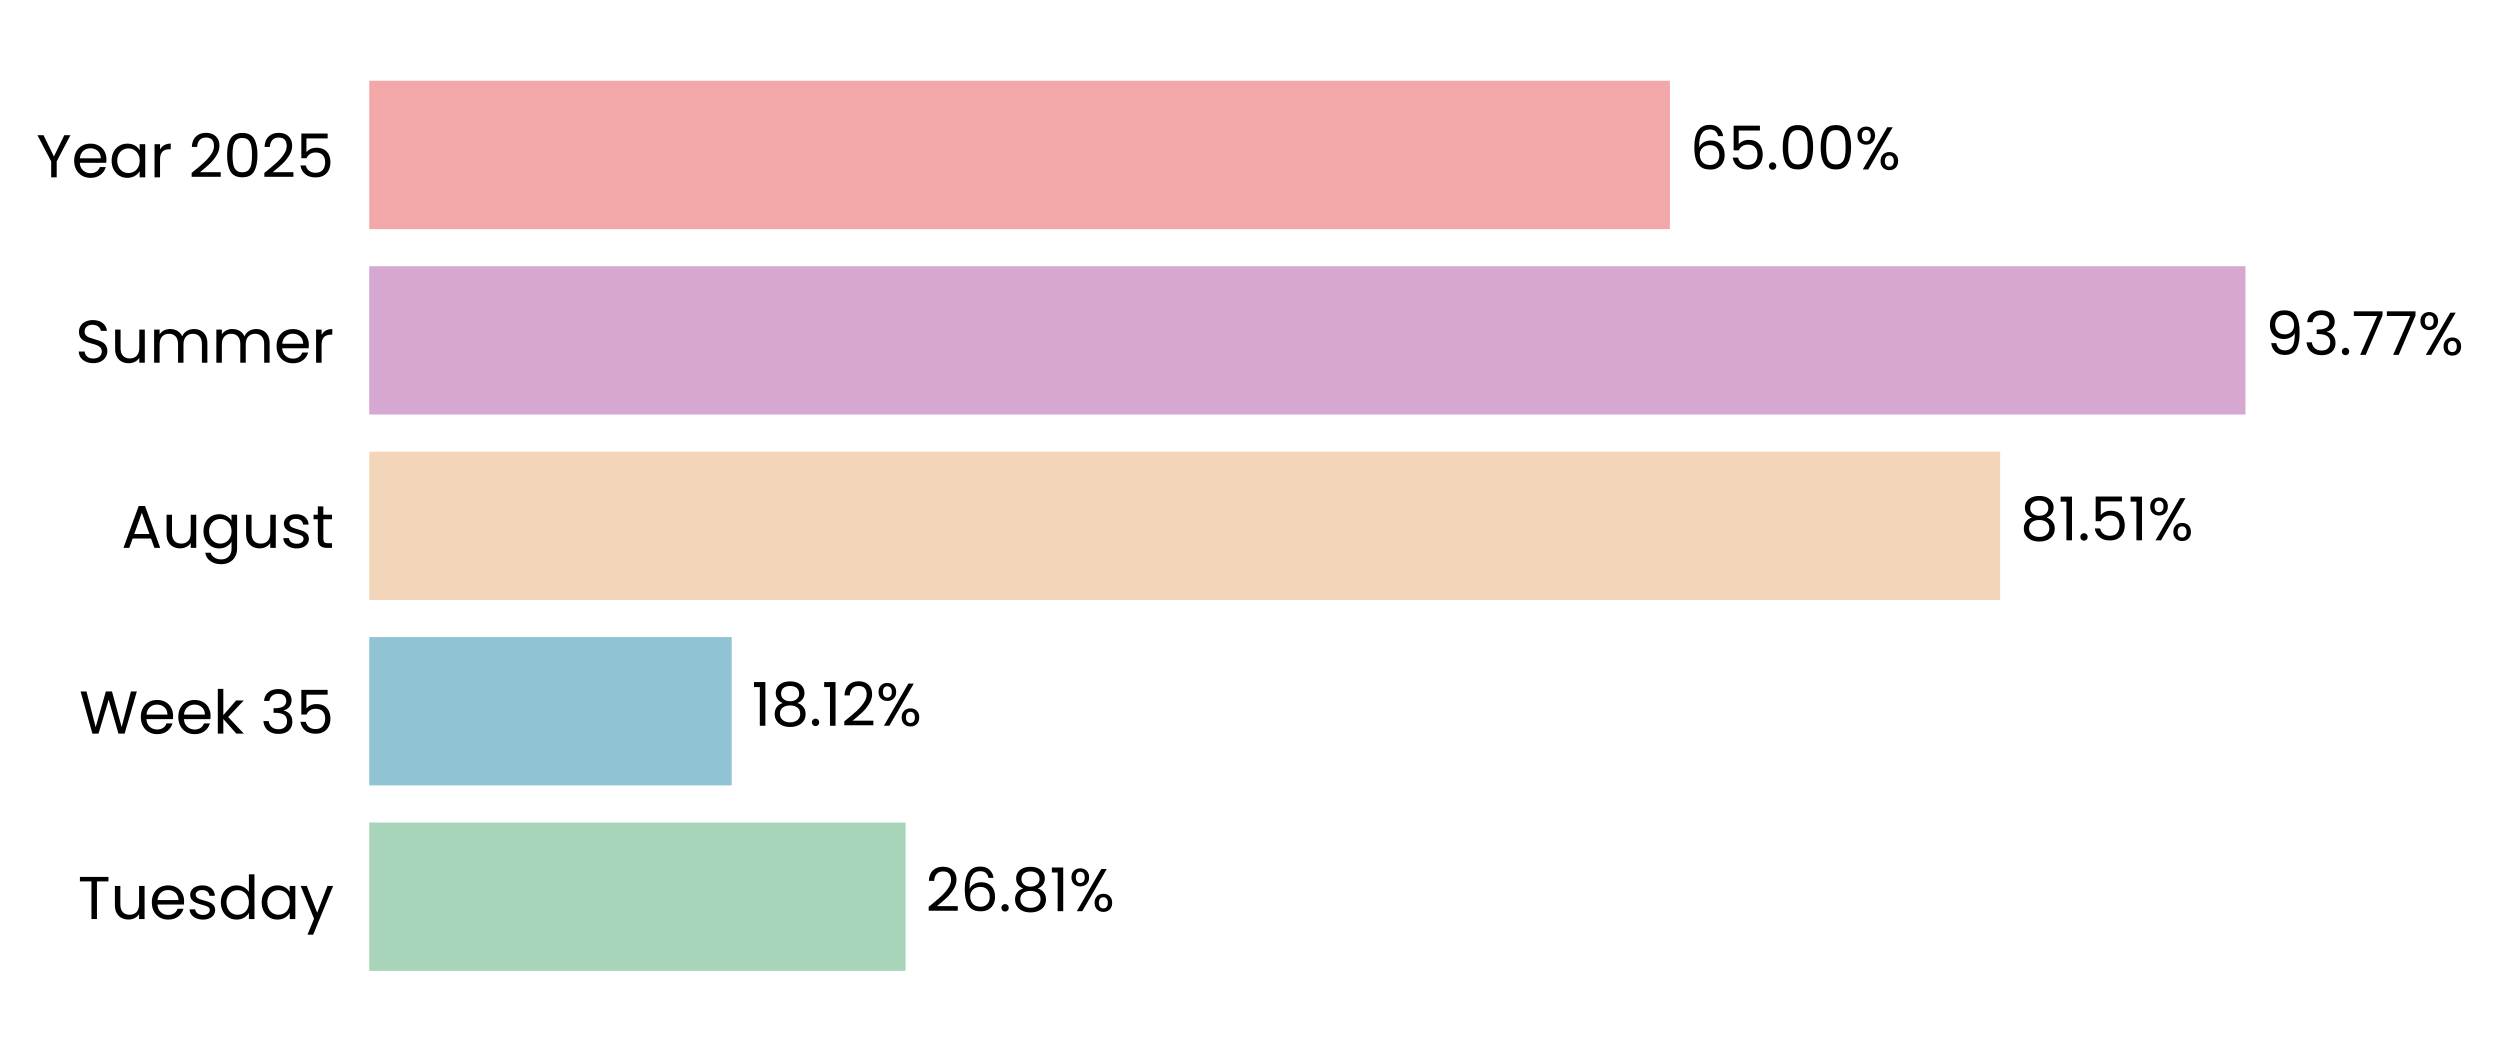
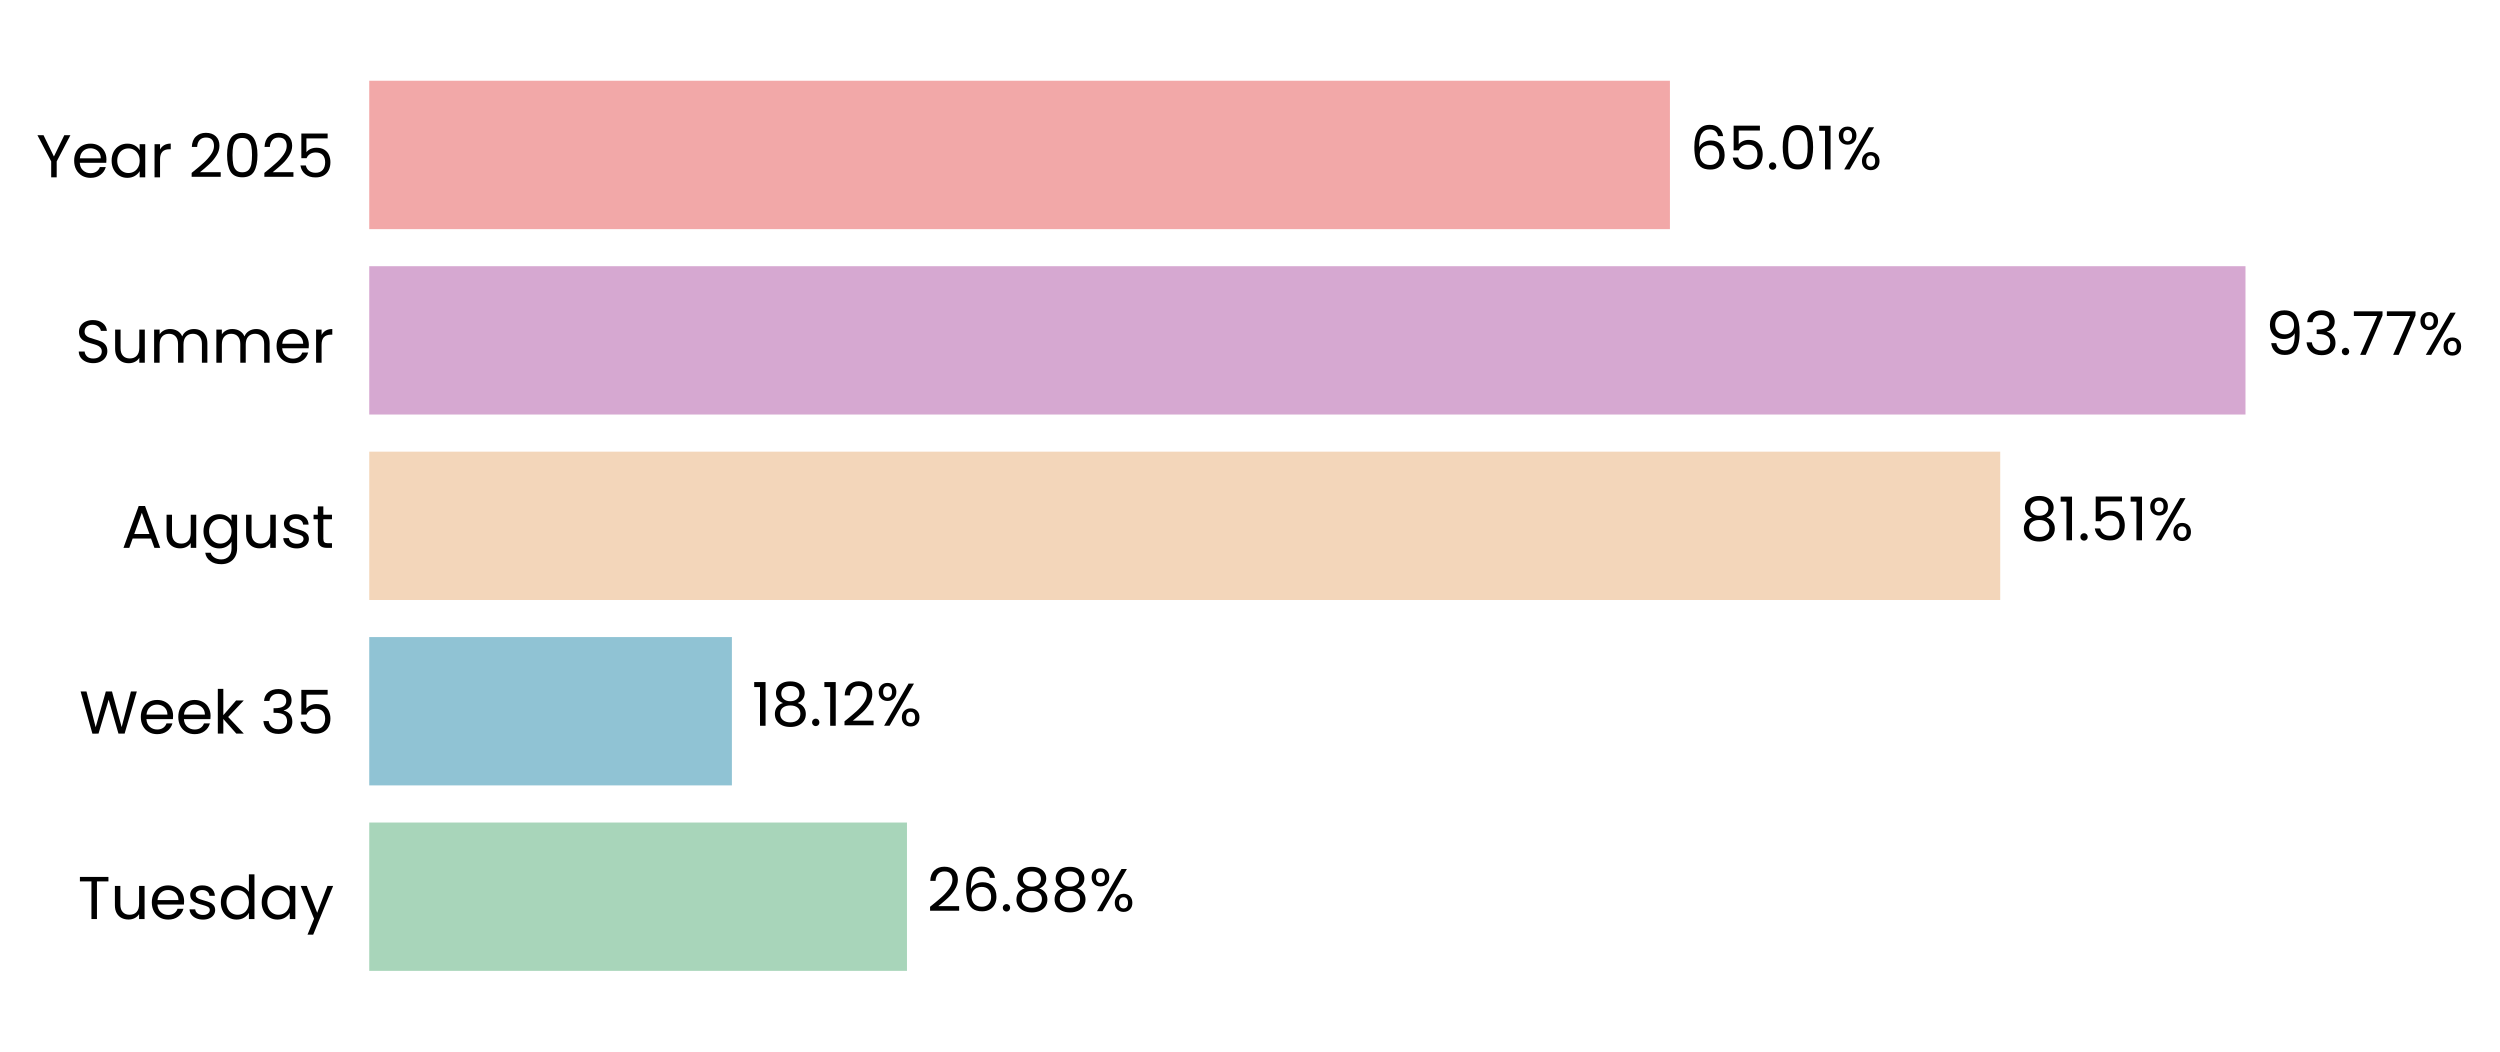
<svg xmlns="http://www.w3.org/2000/svg" xmlns:xlink="http://www.w3.org/1999/xlink" width="496.372pt" height="208.8pt" viewBox="0 0 496.372 208.8" version="1.1">
  <defs>
    <style type="text/css">*{stroke-linejoin: round; stroke-linecap: butt}</style>
  </defs>
  <g id="figure_1">
    <g id="patch_1">
      <path d="M 0 208.8  L 496.372 208.8  L 496.372 0  L 0 0  L 0 208.8  z " style="fill: none" />
    </g>
    <g id="axes_1">
      <g id="patch_2">
-         <path d="M 73.311 201.6  L 470.591 201.6  L 470.591 7.2  L 73.311 7.2  L 73.311 201.6  z " style="fill: none" />
+         <path d="M 73.311 201.6  L 470.588 201.6  L 470.588 7.2  L 73.311 7.2  L 73.311 201.6  z " style="fill: none" />
      </g>
      <g id="patch_3">
-         <path d="M 73.311 192.764  L 179.804 192.764  L 179.804 163.309  L 73.311 163.309  z " clip-path="url(#p1cf453e943)" style="fill: #a8d5ba" />
+         <path d="M 73.311 192.764  L 180.079 192.764  L 180.079 163.309  L 73.311 163.309  z " clip-path="url(#p3ddfa566a3)" style="fill: #a8d5ba" />
      </g>
      <g id="patch_4">
-         <path d="M 73.311 155.945  L 145.279 155.945  L 145.279 126.491  L 73.311 126.491  z " clip-path="url(#p1cf453e943)" style="fill: #90c3d4" />
+         <path d="M 73.311 155.945  L 145.318 155.945  L 145.318 126.491  L 73.311 126.491  z " clip-path="url(#p3ddfa566a3)" style="fill: #90c3d4" />
      </g>
      <g id="patch_5">
-         <path d="M 73.311 119.127  L 397.133 119.127  L 397.133 89.673  L 73.311 89.673  z " clip-path="url(#p1cf453e943)" style="fill: #f3d6ba" />
+         <path d="M 73.311 119.127  L 397.14 119.127  L 397.14 89.673  L 73.311 89.673  z " clip-path="url(#p3ddfa566a3)" style="fill: #f3d6ba" />
      </g>
      <g id="patch_6">
-         <path d="M 73.311 82.309  L 445.839 82.309  L 445.839 52.855  L 73.311 52.855  z " clip-path="url(#p1cf453e943)" style="fill: #d6a8d1" />
+         <path d="M 73.311 82.309  L 445.839 82.309  L 445.839 52.855  L 73.311 52.855  z " clip-path="url(#p3ddfa566a3)" style="fill: #d6a8d1" />
      </g>
      <g id="patch_7">
-         <path d="M 73.311 45.491  L 331.563 45.491  L 331.563 16.036  L 73.311 16.036  z " clip-path="url(#p1cf453e943)" style="fill: #f2a8a8" />
+         <path d="M 73.311 45.491  L 331.562 45.491  L 331.562 16.036  L 73.311 16.036  z " clip-path="url(#p3ddfa566a3)" style="fill: #f2a8a8" />
      </g>
      <g id="matplotlib.axis_1">
        <g id="ytick_1">
          <g id="text_1">
            <g transform="translate(15.4575 182.4764) scale(0.12 -0.12)">
              <defs>
                <path id="Poppins-Regular-54" d="M 3238 4461  L 3238 3987  L 2022 3987  L 2022 0  L 1440 0  L 1440 3987  L 218 3987  L 218 4461  L 3238 4461  z " transform="scale(0.015625)" />
                <path id="Poppins-Regular-75" d="M 3603 3507  L 3603 0  L 3021 0  L 3021 518  Q 2854 250 2556 99  Q 2259 -51 1901 -51  Q 1491 -51 1164 118  Q 838 288 649 627  Q 461 966 461 1453  L 461 3507  L 1037 3507  L 1037 1530  Q 1037 1011 1299 732  Q 1562 454 2016 454  Q 2483 454 2752 742  Q 3021 1030 3021 1581  L 3021 3507  L 3603 3507  z " transform="scale(0.015625)" />
                <path id="Poppins-Regular-65" d="M 3693 1888  Q 3693 1722 3674 1536  L 870 1536  Q 902 1018 1225 726  Q 1549 435 2010 435  Q 2387 435 2640 611  Q 2893 787 2995 1082  L 3622 1082  Q 3482 576 3059 259  Q 2637 -58 2010 -58  Q 1510 -58 1116 166  Q 723 390 499 803  Q 275 1216 275 1760  Q 275 2304 492 2713  Q 710 3123 1104 3344  Q 1498 3565 2010 3565  Q 2509 3565 2893 3347  Q 3277 3130 3485 2749  Q 3693 2368 3693 1888  z M 3091 2010  Q 3091 2342 2944 2582  Q 2797 2822 2544 2947  Q 2291 3072 1984 3072  Q 1542 3072 1232 2790  Q 922 2509 877 2010  L 3091 2010  z " transform="scale(0.015625)" />
                <path id="Poppins-Regular-73" d="M 1734 -58  Q 1331 -58 1011 80  Q 691 218 505 464  Q 320 710 301 1030  L 902 1030  Q 928 768 1149 601  Q 1370 435 1728 435  Q 2061 435 2253 582  Q 2445 730 2445 954  Q 2445 1184 2240 1296  Q 2035 1408 1606 1517  Q 1216 1619 969 1724  Q 723 1830 547 2038  Q 371 2246 371 2586  Q 371 2854 531 3078  Q 691 3302 985 3433  Q 1280 3565 1658 3565  Q 2240 3565 2598 3270  Q 2957 2976 2982 2464  L 2400 2464  Q 2381 2739 2179 2905  Q 1978 3072 1638 3072  Q 1325 3072 1139 2937  Q 954 2803 954 2586  Q 954 2413 1066 2301  Q 1178 2189 1347 2121  Q 1517 2054 1818 1971  Q 2195 1869 2432 1769  Q 2669 1670 2838 1472  Q 3008 1274 3014 954  Q 3014 666 2854 435  Q 2694 205 2403 73  Q 2112 -58 1734 -58  z " transform="scale(0.015625)" />
                <path id="Poppins-Regular-64" d="M 275 1766  Q 275 2304 492 2710  Q 710 3117 1091 3341  Q 1472 3565 1946 3565  Q 2355 3565 2707 3376  Q 3059 3187 3245 2880  L 3245 4736  L 3834 4736  L 3834 0  L 3245 0  L 3245 659  Q 3072 346 2733 144  Q 2394 -58 1939 -58  Q 1472 -58 1091 172  Q 710 403 492 819  Q 275 1235 275 1766  z M 3245 1760  Q 3245 2157 3085 2451  Q 2925 2746 2653 2902  Q 2381 3059 2054 3059  Q 1728 3059 1459 2905  Q 1190 2752 1030 2457  Q 870 2163 870 1766  Q 870 1363 1030 1065  Q 1190 768 1459 611  Q 1728 454 2054 454  Q 2381 454 2653 611  Q 2925 768 3085 1065  Q 3245 1363 3245 1760  z " transform="scale(0.015625)" />
                <path id="Poppins-Regular-61" d="M 275 1766  Q 275 2304 492 2710  Q 710 3117 1091 3341  Q 1472 3565 1939 3565  Q 2400 3565 2739 3366  Q 3078 3168 3245 2867  L 3245 3507  L 3834 3507  L 3834 0  L 3245 0  L 3245 653  Q 3072 346 2729 144  Q 2387 -58 1933 -58  Q 1466 -58 1088 172  Q 710 403 492 819  Q 275 1235 275 1766  z M 3245 1760  Q 3245 2157 3085 2451  Q 2925 2746 2653 2902  Q 2381 3059 2054 3059  Q 1728 3059 1459 2905  Q 1190 2752 1030 2457  Q 870 2163 870 1766  Q 870 1363 1030 1065  Q 1190 768 1459 611  Q 1728 454 2054 454  Q 2381 454 2653 611  Q 2925 768 3085 1065  Q 3245 1363 3245 1760  z " transform="scale(0.015625)" />
                <path id="Poppins-Regular-79" d="M 3514 3507  L 1402 -1651  L 800 -1651  L 1491 38  L 77 3507  L 723 3507  L 1824 666  L 2912 3507  L 3514 3507  z " transform="scale(0.015625)" />
              </defs>
              <use xlink:href="#Poppins-Regular-54" />
              <use xlink:href="#Poppins-Regular-75" transform="translate(54.09999 0)" />
              <use xlink:href="#Poppins-Regular-65" transform="translate(118.1 0)" />
              <use xlink:href="#Poppins-Regular-73" transform="translate(180.1 0)" />
              <use xlink:href="#Poppins-Regular-64" transform="translate(232.3 0)" />
              <use xlink:href="#Poppins-Regular-61" transform="translate(299.8999 0)" />
              <use xlink:href="#Poppins-Regular-79" transform="translate(367.4999 0)" />
            </g>
          </g>
        </g>
        <g id="ytick_2">
          <g id="text_2">
            <g transform="translate(15.73125 145.6582) scale(0.12 -0.12)">
              <defs>
                <path id="Poppins-Regular-57" d="M 6099 4461  L 4806 0  L 4154 0  L 3117 3590  L 2042 0  L 1395 -6  L 147 4461  L 768 4461  L 1741 678  L 2816 4461  L 3469 4461  L 4493 691  L 5472 4461  L 6099 4461  z " transform="scale(0.015625)" />
                <path id="Poppins-Regular-6b" d="M 2451 0  L 1075 1549  L 1075 0  L 493 0  L 493 4736  L 1075 4736  L 1075 1952  L 2426 3507  L 3238 3507  L 1587 1760  L 3245 0  L 2451 0  z " transform="scale(0.015625)" />
                <path id="Poppins-Regular-20" transform="scale(0.015625)" />
                <path id="Poppins-Regular-33" d="M 384 3462  Q 429 4051 838 4384  Q 1248 4717 1901 4717  Q 2336 4717 2653 4560  Q 2970 4403 3133 4134  Q 3296 3866 3296 3526  Q 3296 3130 3069 2842  Q 2842 2554 2477 2470  L 2477 2438  Q 2893 2336 3136 2035  Q 3379 1734 3379 1248  Q 3379 883 3212 592  Q 3046 301 2713 134  Q 2381 -32 1914 -32  Q 1235 -32 800 323  Q 365 678 314 1331  L 877 1331  Q 922 947 1190 704  Q 1459 461 1907 461  Q 2355 461 2588 694  Q 2822 928 2822 1299  Q 2822 1779 2502 1990  Q 2182 2202 1536 2202  L 1389 2202  L 1389 2688  L 1542 2688  Q 2131 2694 2432 2883  Q 2733 3072 2733 3469  Q 2733 3808 2512 4013  Q 2291 4218 1882 4218  Q 1485 4218 1241 4013  Q 998 3808 954 3462  L 384 3462  z " transform="scale(0.015625)" />
                <path id="Poppins-Regular-35" d="M 3347 4122  L 1101 4122  L 1101 2662  Q 1248 2867 1536 2998  Q 1824 3130 2157 3130  Q 2688 3130 3021 2909  Q 3354 2688 3498 2339  Q 3642 1990 3642 1600  Q 3642 1139 3469 774  Q 3296 410 2941 198  Q 2586 -13 2061 -13  Q 1389 -13 973 332  Q 557 678 467 1254  L 1037 1254  Q 1120 890 1389 685  Q 1658 480 2067 480  Q 2573 480 2829 784  Q 3085 1088 3085 1587  Q 3085 2086 2829 2358  Q 2573 2630 2074 2630  Q 1734 2630 1481 2467  Q 1229 2304 1114 2022  L 563 2022  L 563 4634  L 3347 4634  L 3347 4122  z " transform="scale(0.015625)" />
              </defs>
              <use xlink:href="#Poppins-Regular-57" />
              <use xlink:href="#Poppins-Regular-65" transform="translate(97.59999 0)" />
              <use xlink:href="#Poppins-Regular-65" transform="translate(159.6 0)" />
              <use xlink:href="#Poppins-Regular-6b" transform="translate(221.6 0)" />
              <use xlink:href="#Poppins-Regular-20" transform="translate(273.0999 0)" />
              <use xlink:href="#Poppins-Regular-33" transform="translate(299.7999 0)" />
              <use xlink:href="#Poppins-Regular-35" transform="translate(358.6999 0)" />
            </g>
          </g>
        </g>
        <g id="ytick_3">
          <g id="text_3">
            <g transform="translate(24.11812 108.78) scale(0.12 -0.12)">
              <defs>
                <path id="Poppins-Regular-41" d="M 3130 992  L 1184 992  L 826 0  L 211 0  L 1824 4435  L 2496 4435  L 4102 0  L 3488 0  L 3130 992  z M 2963 1466  L 2157 3718  L 1350 1466  L 2963 1466  z " transform="scale(0.015625)" />
                <path id="Poppins-Regular-67" d="M 1939 3565  Q 2394 3565 2736 3366  Q 3078 3168 3245 2867  L 3245 3507  L 3834 3507  L 3834 -77  Q 3834 -557 3629 -931  Q 3424 -1306 3043 -1517  Q 2662 -1728 2157 -1728  Q 1466 -1728 1005 -1401  Q 544 -1075 461 -512  L 1037 -512  Q 1133 -832 1433 -1027  Q 1734 -1222 2157 -1222  Q 2637 -1222 2941 -921  Q 3245 -621 3245 -77  L 3245 659  Q 3072 352 2733 147  Q 2394 -58 1939 -58  Q 1472 -58 1091 172  Q 710 403 492 819  Q 275 1235 275 1766  Q 275 2304 492 2710  Q 710 3117 1091 3341  Q 1472 3565 1939 3565  z M 3245 1760  Q 3245 2157 3085 2451  Q 2925 2746 2653 2902  Q 2381 3059 2054 3059  Q 1728 3059 1459 2905  Q 1190 2752 1030 2457  Q 870 2163 870 1766  Q 870 1363 1030 1065  Q 1190 768 1459 611  Q 1728 454 2054 454  Q 2381 454 2653 611  Q 2925 768 3085 1065  Q 3245 1363 3245 1760  z " transform="scale(0.015625)" />
                <path id="Poppins-Regular-74" d="M 1203 3027  L 1203 960  Q 1203 704 1312 598  Q 1421 493 1690 493  L 2118 493  L 2118 0  L 1594 0  Q 1107 0 864 224  Q 621 448 621 960  L 621 3027  L 166 3027  L 166 3507  L 621 3507  L 621 4390  L 1203 4390  L 1203 3507  L 2118 3507  L 2118 3027  L 1203 3027  z " transform="scale(0.015625)" />
              </defs>
              <use xlink:href="#Poppins-Regular-41" />
              <use xlink:href="#Poppins-Regular-75" transform="translate(67.39999 0)" />
              <use xlink:href="#Poppins-Regular-67" transform="translate(131.4 0)" />
              <use xlink:href="#Poppins-Regular-75" transform="translate(199 0)" />
              <use xlink:href="#Poppins-Regular-73" transform="translate(263 0)" />
              <use xlink:href="#Poppins-Regular-74" transform="translate(315.2 0)" />
            </g>
          </g>
        </g>
        <g id="ytick_4">
          <g id="text_4">
            <g transform="translate(14.95125 72.02182) scale(0.12 -0.12)">
              <defs>
                <path id="Poppins-Regular-53" d="M 1907 -45  Q 1466 -45 1117 112  Q 768 269 569 547  Q 371 826 365 1190  L 986 1190  Q 1018 877 1245 662  Q 1472 448 1907 448  Q 2323 448 2563 656  Q 2803 864 2803 1190  Q 2803 1446 2662 1606  Q 2522 1766 2310 1849  Q 2099 1933 1741 2029  Q 1299 2144 1033 2259  Q 768 2374 579 2620  Q 390 2867 390 3283  Q 390 3648 576 3929  Q 762 4211 1098 4364  Q 1434 4518 1869 4518  Q 2496 4518 2896 4204  Q 3296 3891 3347 3373  L 2707 3373  Q 2675 3629 2438 3824  Q 2202 4019 1811 4019  Q 1446 4019 1216 3830  Q 986 3642 986 3302  Q 986 3059 1123 2905  Q 1261 2752 1462 2672  Q 1664 2592 2029 2490  Q 2470 2368 2739 2249  Q 3008 2131 3200 1884  Q 3392 1638 3392 1216  Q 3392 890 3219 602  Q 3046 314 2707 134  Q 2368 -45 1907 -45  z " transform="scale(0.015625)" />
                <path id="Poppins-Regular-6d" d="M 4710 3571  Q 5120 3571 5440 3401  Q 5760 3232 5945 2893  Q 6131 2554 6131 2067  L 6131 0  L 5555 0  L 5555 1984  Q 5555 2509 5296 2787  Q 5037 3066 4595 3066  Q 4141 3066 3872 2774  Q 3603 2483 3603 1933  L 3603 0  L 3027 0  L 3027 1984  Q 3027 2509 2768 2787  Q 2509 3066 2067 3066  Q 1613 3066 1344 2774  Q 1075 2483 1075 1933  L 1075 0  L 493 0  L 493 3507  L 1075 3507  L 1075 3002  Q 1248 3277 1539 3424  Q 1830 3571 2182 3571  Q 2624 3571 2963 3372  Q 3302 3174 3469 2790  Q 3616 3162 3955 3366  Q 4294 3571 4710 3571  z " transform="scale(0.015625)" />
                <path id="Poppins-Regular-72" d="M 1075 2938  Q 1229 3238 1513 3404  Q 1798 3571 2208 3571  L 2208 2970  L 2054 2970  Q 1075 2970 1075 1907  L 1075 0  L 493 0  L 493 3507  L 1075 3507  L 1075 2938  z " transform="scale(0.015625)" />
              </defs>
              <use xlink:href="#Poppins-Regular-53" />
              <use xlink:href="#Poppins-Regular-75" transform="translate(58.7 0)" />
              <use xlink:href="#Poppins-Regular-6d" transform="translate(122.7 0)" />
              <use xlink:href="#Poppins-Regular-6d" transform="translate(225.7 0)" />
              <use xlink:href="#Poppins-Regular-65" transform="translate(328.7 0)" />
              <use xlink:href="#Poppins-Regular-72" transform="translate(390.6999 0)" />
            </g>
          </g>
        </g>
        <g id="ytick_5">
          <g id="text_5">
            <g transform="translate(7.2 35.20364) scale(0.12 -0.12)">
              <defs>
                <path id="Poppins-Regular-59" d="M 3616 4461  L 2163 1683  L 2163 0  L 1581 0  L 1581 1683  L 122 4461  L 768 4461  L 1869 2202  L 2970 4461  L 3616 4461  z " transform="scale(0.015625)" />
                <path id="Poppins-Regular-32" d="M 326 467  Q 1139 1120 1600 1539  Q 2061 1958 2377 2416  Q 2694 2874 2694 3315  Q 2694 3731 2492 3971  Q 2291 4211 1843 4211  Q 1408 4211 1168 3939  Q 928 3667 909 3213  L 346 3213  Q 371 3930 780 4320  Q 1190 4710 1837 4710  Q 2496 4710 2883 4345  Q 3270 3981 3270 3341  Q 3270 2810 2953 2307  Q 2637 1805 2233 1424  Q 1830 1043 1203 538  L 3405 538  L 3405 51  L 326 51  L 326 467  z " transform="scale(0.015625)" />
                <path id="Poppins-Regular-30" d="M 397 2362  Q 397 3462 755 4080  Q 1114 4698 2010 4698  Q 2899 4698 3257 4080  Q 3616 3462 3616 2362  Q 3616 1242 3257 621  Q 2899 0 2010 0  Q 1114 0 755 621  Q 397 1242 397 2362  z M 3040 2362  Q 3040 2918 2966 3305  Q 2893 3693 2665 3929  Q 2438 4166 2010 4166  Q 1574 4166 1347 3929  Q 1120 3693 1046 3305  Q 973 2918 973 2362  Q 973 1786 1046 1395  Q 1120 1005 1347 768  Q 1574 531 2010 531  Q 2438 531 2665 768  Q 2893 1005 2966 1395  Q 3040 1786 3040 2362  z " transform="scale(0.015625)" />
              </defs>
              <use xlink:href="#Poppins-Regular-59" />
              <use xlink:href="#Poppins-Regular-65" transform="translate(58.39999 0)" />
              <use xlink:href="#Poppins-Regular-61" transform="translate(120.4 0)" />
              <use xlink:href="#Poppins-Regular-72" transform="translate(188 0)" />
              <use xlink:href="#Poppins-Regular-20" transform="translate(225.3 0)" />
              <use xlink:href="#Poppins-Regular-32" transform="translate(252 0)" />
              <use xlink:href="#Poppins-Regular-30" transform="translate(309.4999 0)" />
              <use xlink:href="#Poppins-Regular-32" transform="translate(372.2999 0)" />
              <use xlink:href="#Poppins-Regular-35" transform="translate(429.7999 0)" />
            </g>
          </g>
        </g>
      </g>
      <g id="text_6">
-         <g transform="translate(183.7771 180.9164) scale(0.12 -0.12)">
+         <g transform="translate(184.0522 180.9164) scale(0.12 -0.12)">
          <defs>
            <path id="Poppins-Regular-36" d="M 2976 3526  Q 2835 4237 2099 4237  Q 1530 4237 1248 3798  Q 966 3360 973 2355  Q 1120 2688 1462 2877  Q 1805 3066 2227 3066  Q 2886 3066 3280 2656  Q 3674 2246 3674 1523  Q 3674 1088 3504 742  Q 3334 397 2992 192  Q 2650 -13 2163 -13  Q 1504 -13 1133 281  Q 762 576 614 1094  Q 467 1613 467 2374  Q 467 4723 2106 4723  Q 2733 4723 3091 4384  Q 3450 4045 3514 3526  L 2976 3526  z M 2106 2573  Q 1830 2573 1587 2461  Q 1344 2349 1193 2121  Q 1043 1894 1043 1568  Q 1043 1082 1324 778  Q 1606 474 2131 474  Q 2579 474 2844 752  Q 3110 1030 3110 1504  Q 3110 2003 2854 2288  Q 2598 2573 2106 2573  z " transform="scale(0.015625)" />
            <path id="Poppins-Regular-2e" d="M 678 -38  Q 512 -38 397 77  Q 282 192 282 358  Q 282 525 397 640  Q 512 755 678 755  Q 838 755 950 640  Q 1062 525 1062 358  Q 1062 192 950 77  Q 838 -38 678 -38  z " transform="scale(0.015625)" />
            <path id="Poppins-Regular-38" d="M 1242 2406  Q 883 2547 691 2816  Q 499 3085 499 3469  Q 499 3814 672 4092  Q 845 4371 1187 4534  Q 1530 4698 2016 4698  Q 2502 4698 2844 4534  Q 3187 4371 3363 4092  Q 3539 3814 3539 3469  Q 3539 3098 3340 2819  Q 3142 2541 2797 2406  Q 3194 2285 3427 1981  Q 3661 1677 3661 1248  Q 3661 832 3456 521  Q 3251 211 2876 41  Q 2502 -128 2016 -128  Q 1530 -128 1162 41  Q 794 211 589 521  Q 384 832 384 1248  Q 384 1677 614 1984  Q 845 2291 1242 2406  z M 2976 3398  Q 2976 3789 2720 4000  Q 2464 4211 2016 4211  Q 1574 4211 1318 4000  Q 1062 3789 1062 3392  Q 1062 3034 1328 2816  Q 1594 2598 2016 2598  Q 2445 2598 2710 2819  Q 2976 3040 2976 3398  z M 2016 2150  Q 1542 2150 1241 1929  Q 941 1709 941 1267  Q 941 858 1232 608  Q 1523 358 2016 358  Q 2509 358 2797 608  Q 3085 858 3085 1267  Q 3085 1696 2790 1923  Q 2496 2150 2016 2150  z " transform="scale(0.015625)" />
-             <path id="Poppins-Regular-31" d="M 243 4096  L 243 4627  L 1446 4627  L 1446 0  L 858 0  L 858 4096  L 243 4096  z " transform="scale(0.015625)" />
            <path id="Poppins-Regular-25" d="M 269 3584  Q 269 4019 531 4278  Q 794 4538 1203 4538  Q 1613 4538 1875 4278  Q 2138 4019 2138 3584  Q 2138 3142 1875 2883  Q 1613 2624 1203 2624  Q 794 2624 531 2883  Q 269 3142 269 3584  z M 4006 4467  L 1414 0  L 838 0  L 3430 4467  L 4006 4467  z M 1203 4179  Q 986 4179 861 4028  Q 736 3878 736 3584  Q 736 3290 861 3136  Q 986 2982 1203 2982  Q 1421 2982 1549 3139  Q 1677 3296 1677 3584  Q 1677 3878 1549 4028  Q 1421 4179 1203 4179  z M 2720 883  Q 2720 1325 2982 1584  Q 3245 1843 3654 1843  Q 4064 1843 4323 1584  Q 4582 1325 4582 883  Q 4582 448 4323 185  Q 4064 -77 3654 -77  Q 3245 -77 2982 182  Q 2720 442 2720 883  z M 3648 1478  Q 3430 1478 3302 1328  Q 3174 1178 3174 883  Q 3174 595 3302 444  Q 3430 294 3648 294  Q 3866 294 3994 444  Q 4122 595 4122 883  Q 4122 1178 3994 1328  Q 3866 1478 3648 1478  z " transform="scale(0.015625)" />
          </defs>
          <use xlink:href="#Poppins-Regular-32" />
          <use xlink:href="#Poppins-Regular-36" transform="translate(57.49999 0)" />
          <use xlink:href="#Poppins-Regular-2e" transform="translate(121 0)" />
          <use xlink:href="#Poppins-Regular-38" transform="translate(142 0)" />
-           <use xlink:href="#Poppins-Regular-31" transform="translate(205.0999 0)" />
-           <use xlink:href="#Poppins-Regular-25" transform="translate(237.0999 0)" />
+           <use xlink:href="#Poppins-Regular-38" transform="translate(205.0999 0)" />
+           <use xlink:href="#Poppins-Regular-25" transform="translate(268.1999 0)" />
        </g>
      </g>
      <g id="text_7">
-         <g transform="translate(149.2516 144.0982) scale(0.12 -0.12)">
+         <g transform="translate(149.2905 144.0982) scale(0.12 -0.12)">
+           <defs>
+             <path id="Poppins-Regular-31" d="M 243 4096  L 243 4627  L 1446 4627  L 1446 0  L 858 0  L 858 4096  L 243 4096  z " transform="scale(0.015625)" />
+           </defs>
          <use xlink:href="#Poppins-Regular-31" />
          <use xlink:href="#Poppins-Regular-38" transform="translate(31.99998 0)" />
          <use xlink:href="#Poppins-Regular-2e" transform="translate(95.09998 0)" />
          <use xlink:href="#Poppins-Regular-31" transform="translate(116.1 0)" />
          <use xlink:href="#Poppins-Regular-32" transform="translate(148.0999 0)" />
          <use xlink:href="#Poppins-Regular-25" transform="translate(205.5999 0)" />
        </g>
      </g>
      <g id="text_8">
-         <g transform="translate(401.1063 107.28) scale(0.12 -0.12)">
+         <g transform="translate(401.1127 107.28) scale(0.12 -0.12)">
          <use xlink:href="#Poppins-Regular-38" />
          <use xlink:href="#Poppins-Regular-31" transform="translate(63.09999 0)" />
          <use xlink:href="#Poppins-Regular-2e" transform="translate(95.09998 0)" />
          <use xlink:href="#Poppins-Regular-35" transform="translate(116.1 0)" />
          <use xlink:href="#Poppins-Regular-31" transform="translate(178.8999 0)" />
          <use xlink:href="#Poppins-Regular-25" transform="translate(210.8999 0)" />
        </g>
      </g>
      <g id="text_9">
-         <g transform="translate(449.8119 70.46182) scale(0.12 -0.12)">
+         <g transform="translate(449.8121 70.46182) scale(0.12 -0.12)">
          <defs>
            <path id="Poppins-Regular-39" d="M 1146 1242  Q 1210 877 1443 678  Q 1677 480 2074 480  Q 2605 480 2857 896  Q 3110 1312 3098 2298  Q 2963 2010 2649 1846  Q 2336 1683 1952 1683  Q 1523 1683 1187 1859  Q 851 2035 659 2374  Q 467 2714 467 3194  Q 467 3878 864 4297  Q 1261 4717 1990 4717  Q 2886 4717 3248 4134  Q 3610 3552 3610 2400  Q 3610 1594 3466 1069  Q 3322 544 2979 269  Q 2637 -6 2042 -6  Q 1389 -6 1024 346  Q 659 698 608 1242  L 1146 1242  z M 2048 2176  Q 2477 2176 2752 2441  Q 3027 2707 3027 3162  Q 3027 3642 2758 3936  Q 2490 4230 2003 4230  Q 1555 4230 1289 3948  Q 1024 3667 1024 3206  Q 1024 2739 1286 2457  Q 1549 2176 2048 2176  z " transform="scale(0.015625)" />
            <path id="Poppins-Regular-37" d="M 3245 4173  L 1466 0  L 877 0  L 2682 4115  L 211 4115  L 211 4614  L 3245 4614  L 3245 4173  z " transform="scale(0.015625)" />
          </defs>
          <use xlink:href="#Poppins-Regular-39" />
          <use xlink:href="#Poppins-Regular-33" transform="translate(62.99999 0)" />
          <use xlink:href="#Poppins-Regular-2e" transform="translate(121.9 0)" />
          <use xlink:href="#Poppins-Regular-37" transform="translate(142.9 0)" />
          <use xlink:href="#Poppins-Regular-37" transform="translate(197.5 0)" />
          <use xlink:href="#Poppins-Regular-25" transform="translate(252.0999 0)" />
        </g>
      </g>
      <g id="text_10">
-         <g transform="translate(335.5356 33.64364) scale(0.12 -0.12)">
+         <g transform="translate(335.5344 33.64364) scale(0.12 -0.12)">
          <use xlink:href="#Poppins-Regular-36" />
          <use xlink:href="#Poppins-Regular-35" transform="translate(63.49999 0)" />
          <use xlink:href="#Poppins-Regular-2e" transform="translate(126.3 0)" />
          <use xlink:href="#Poppins-Regular-30" transform="translate(147.3 0)" />
-           <use xlink:href="#Poppins-Regular-30" transform="translate(210.0999 0)" />
-           <use xlink:href="#Poppins-Regular-25" transform="translate(272.8999 0)" />
+           <use xlink:href="#Poppins-Regular-31" transform="translate(210.0999 0)" />
+           <use xlink:href="#Poppins-Regular-25" transform="translate(242.0999 0)" />
        </g>
      </g>
    </g>
  </g>
  <defs>
-     <clipPath id="p1cf453e943">
-       <rect x="73.311" y="7.2" width="397.28" height="194.4" />
+     <clipPath id="p3ddfa566a3">
+       <rect x="73.311" y="7.2" width="397.277" height="194.4" />
    </clipPath>
  </defs>
</svg>
